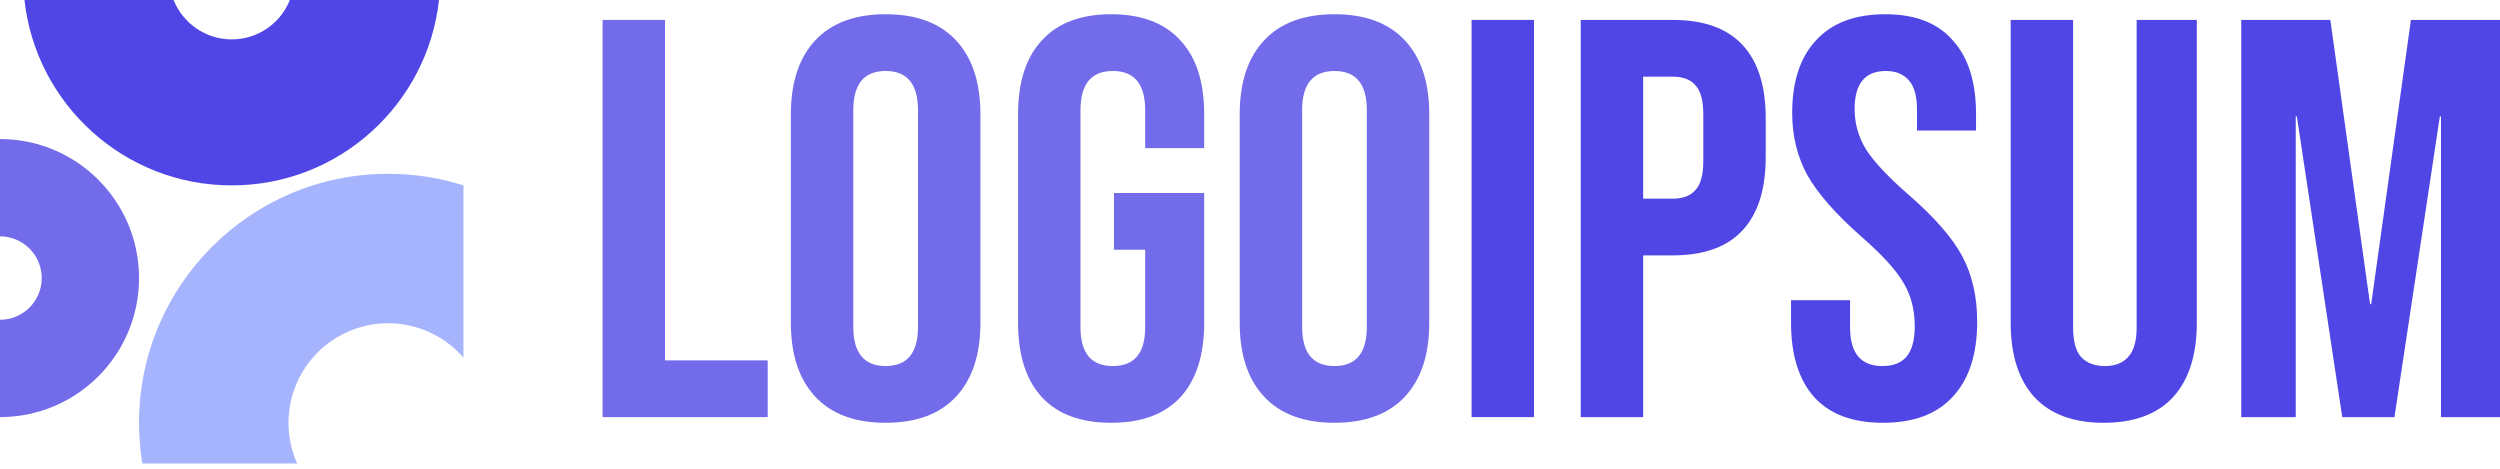
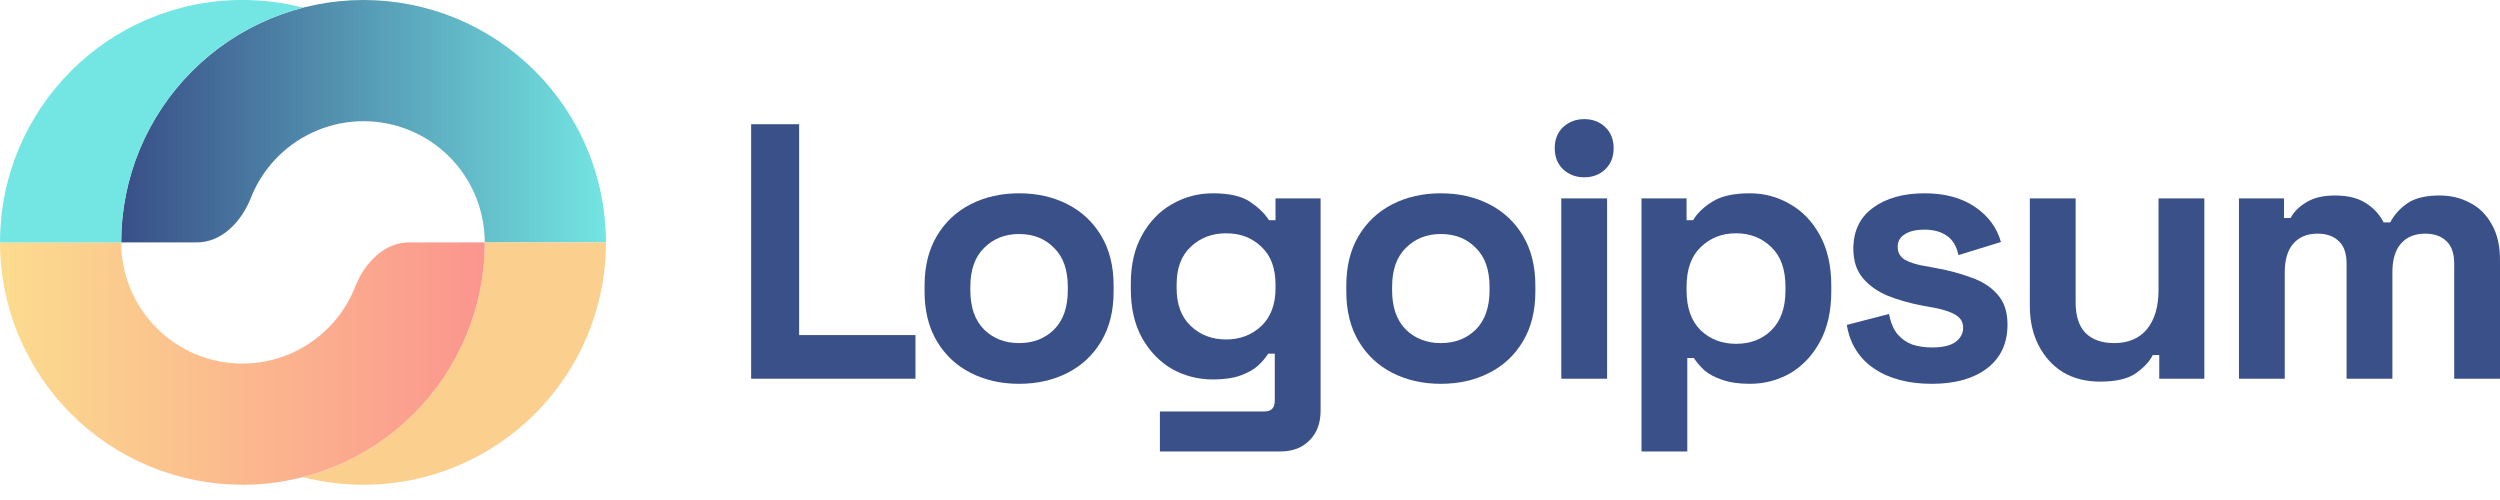
- <svg xmlns="http://www.w3.org/2000/svg" id="logo-43" width="160" height="30" viewBox="0 0 160 30" fill="none">
-   <path d="M38.566 1.275H42.56V23.064H49.133V26.695H38.566V1.275Z" fill="#726BEA" class="ccompli1" />
-   <path d="M56.681 27.058C54.72 27.058 53.219 26.502 52.178 25.388C51.137 24.274 50.617 22.701 50.617 20.667V7.303C50.617 5.269 51.137 3.696 52.178 2.582C53.219 1.468 54.72 0.911 56.681 0.911C58.642 0.911 60.143 1.468 61.184 2.582C62.225 3.696 62.746 5.269 62.746 7.303V20.667C62.746 22.701 62.225 24.274 61.184 25.388C60.143 26.502 58.642 27.058 56.681 27.058ZM56.681 23.427C58.061 23.427 58.751 22.592 58.751 20.921V7.049C58.751 5.378 58.061 4.543 56.681 4.543C55.301 4.543 54.611 5.378 54.611 7.049V20.921C54.611 22.592 55.301 23.427 56.681 23.427Z" fill="#726BEA" class="ccompli1" />
-   <path d="M71.112 27.058C69.176 27.058 67.699 26.514 66.682 25.424C65.665 24.311 65.157 22.725 65.157 20.667V7.303C65.157 5.245 65.665 3.671 66.682 2.582C67.699 1.468 69.176 0.911 71.112 0.911C73.049 0.911 74.526 1.468 75.543 2.582C76.56 3.671 77.068 5.245 77.068 7.303V9.482H73.291V7.049C73.291 5.378 72.601 4.543 71.221 4.543C69.841 4.543 69.151 5.378 69.151 7.049V20.957C69.151 22.604 69.841 23.427 71.221 23.427C72.601 23.427 73.291 22.604 73.291 20.957V15.982H71.294V12.351H77.068V20.667C77.068 22.725 76.56 24.311 75.543 25.424C74.526 26.514 73.049 27.058 71.112 27.058Z" fill="#726BEA" class="ccompli1" />
-   <path d="M85.407 27.058C83.446 27.058 81.945 26.502 80.904 25.388C79.863 24.274 79.342 22.701 79.342 20.667V7.303C79.342 5.269 79.863 3.696 80.904 2.582C81.945 1.468 83.446 0.911 85.407 0.911C87.368 0.911 88.869 1.468 89.91 2.582C90.951 3.696 91.472 5.269 91.472 7.303V20.667C91.472 22.701 90.951 24.274 89.91 25.388C88.869 26.502 87.368 27.058 85.407 27.058ZM85.407 23.427C86.787 23.427 87.477 22.592 87.477 20.921V7.049C87.477 5.378 86.787 4.543 85.407 4.543C84.027 4.543 83.337 5.378 83.337 7.049V20.921C83.337 22.592 84.027 23.427 85.407 23.427Z" fill="#726BEA" class="ccompli1" />
-   <path d="M94.181 1.275H98.175V26.695H94.181V1.275Z" fill="#4F46E5" class="ccustom" />
-   <path d="M101.167 1.275H107.05C109.035 1.275 110.524 1.807 111.517 2.873C112.51 3.938 113.006 5.499 113.006 7.557V10.063C113.006 12.121 112.51 13.682 111.517 14.748C110.524 15.813 109.035 16.345 107.05 16.345H105.162V26.695H101.167V1.275ZM107.05 12.714C107.704 12.714 108.188 12.532 108.503 12.169C108.842 11.806 109.011 11.189 109.011 10.317V7.303C109.011 6.431 108.842 5.814 108.503 5.451C108.188 5.088 107.704 4.906 107.05 4.906H105.162V12.714H107.05Z" fill="#4F46E5" class="ccustom" />
-   <path d="M120.51 27.058C118.574 27.058 117.109 26.514 116.116 25.424C115.124 24.311 114.627 22.725 114.627 20.667V19.214H118.404V20.957C118.404 22.604 119.094 23.427 120.474 23.427C121.152 23.427 121.66 23.233 121.999 22.846C122.362 22.434 122.544 21.781 122.544 20.885C122.544 19.82 122.302 18.887 121.818 18.089C121.334 17.265 120.438 16.285 119.13 15.147C117.484 13.694 116.334 12.387 115.68 11.225C115.027 10.039 114.7 8.707 114.7 7.23C114.7 5.221 115.208 3.671 116.225 2.582C117.242 1.468 118.719 0.911 120.656 0.911C122.568 0.911 124.009 1.468 124.977 2.582C125.97 3.671 126.466 5.245 126.466 7.303V8.356H122.689V7.049C122.689 6.177 122.52 5.548 122.181 5.16C121.842 4.749 121.346 4.543 120.692 4.543C119.36 4.543 118.695 5.354 118.695 6.976C118.695 7.896 118.937 8.756 119.421 9.555C119.929 10.353 120.837 11.322 122.145 12.46C123.815 13.912 124.965 15.232 125.595 16.418C126.224 17.604 126.539 18.996 126.539 20.594C126.539 22.676 126.018 24.274 124.977 25.388C123.96 26.502 122.471 27.058 120.51 27.058Z" fill="#4F46E5" class="ccustom" />
-   <path d="M134.64 27.058C132.703 27.058 131.226 26.514 130.209 25.424C129.192 24.311 128.684 22.725 128.684 20.667V1.275H132.679V20.957C132.679 21.829 132.848 22.459 133.187 22.846C133.55 23.233 134.059 23.427 134.712 23.427C135.366 23.427 135.862 23.233 136.201 22.846C136.564 22.459 136.746 21.829 136.746 20.957V1.275H140.595V20.667C140.595 22.725 140.087 24.311 139.07 25.424C138.053 26.514 136.576 27.058 134.64 27.058Z" fill="#4F46E5" class="ccustom" />
-   <path d="M143.44 1.275H149.142L151.684 19.468H151.756L154.299 1.275H160V26.695H156.223V7.448H156.151L153.245 26.695H149.904L146.999 7.448H146.927V26.695H143.44V1.275Z" fill="#4F46E5" class="ccustom" />
-   <path d="M0 26.695C4.914 26.695 8.898 22.711 8.898 17.797C8.898 12.882 4.914 8.898 0 8.898V15.127C1.474 15.127 2.67 16.323 2.67 17.797C2.67 19.271 1.474 20.466 0 20.466V26.695Z" fill="#726BEA" class="ccompli1" />
-   <path d="M29.661 11.865C28.141 11.383 26.521 11.123 24.841 11.123C16.036 11.123 8.898 18.261 8.898 27.066C8.898 27.95 8.97 28.817 9.109 29.661H19.015C18.661 28.869 18.464 27.99 18.464 27.066C18.464 23.544 21.319 20.689 24.841 20.689C26.766 20.689 28.492 21.542 29.661 22.89V11.865Z" fill="#A5B4FC" class="ccompli2" />
-   <path d="M1.565 0C2.302 6.674 7.96 11.865 14.831 11.865C21.701 11.865 27.359 6.674 28.097 0H18.551C17.962 1.477 16.518 2.521 14.831 2.521C13.143 2.521 11.699 1.477 11.11 0H1.565Z" fill="#4F46E5" class="ccustom" />
+ <svg xmlns="http://www.w3.org/2000/svg" id="logo-45" class="gradient" width="160" height="32" viewBox="0 0 160 32" fill="none">
+   <path d="M48.073 24.238V7.95H51.144V21.446H58.59V24.238H48.073Z" fill="#3A5088" class="cneutral" />
+   <path d="M65.222 24.564C64.074 24.564 63.042 24.331 62.127 23.866C61.212 23.401 60.49 22.726 59.963 21.841C59.435 20.957 59.172 19.895 59.172 18.654V18.281C59.172 17.04 59.435 15.978 59.963 15.094C60.49 14.209 61.212 13.535 62.127 13.069C63.042 12.604 64.074 12.371 65.222 12.371C66.369 12.371 67.401 12.604 68.316 13.069C69.231 13.535 69.953 14.209 70.48 15.094C71.008 15.978 71.271 17.04 71.271 18.281V18.654C71.271 19.895 71.008 20.957 70.48 21.841C69.953 22.726 69.231 23.401 68.316 23.866C67.401 24.331 66.369 24.564 65.222 24.564ZM65.222 21.958C66.121 21.958 66.866 21.671 67.455 21.097C68.045 20.507 68.34 19.67 68.34 18.584V18.351C68.34 17.265 68.045 16.435 67.455 15.861C66.881 15.272 66.137 14.977 65.222 14.977C64.322 14.977 63.577 15.272 62.988 15.861C62.398 16.435 62.103 17.265 62.103 18.351V18.584C62.103 19.67 62.398 20.507 62.988 21.097C63.577 21.671 64.322 21.958 65.222 21.958Z" fill="#3A5088" class="cneutral" />
+   <path d="M72.372 18.514V18.142C72.372 16.932 72.612 15.9 73.093 15.047C73.574 14.178 74.21 13.519 75.001 13.069C75.808 12.604 76.684 12.371 77.631 12.371C78.686 12.371 79.484 12.557 80.027 12.93C80.57 13.302 80.966 13.69 81.214 14.093H81.633V12.697H84.518V26.286C84.518 27.077 84.285 27.705 83.82 28.171C83.355 28.651 82.734 28.892 81.959 28.892H74.234V26.332H80.935C81.369 26.332 81.586 26.1 81.586 25.634V22.633H81.168C81.012 22.881 80.795 23.137 80.516 23.401C80.237 23.649 79.865 23.858 79.399 24.029C78.934 24.199 78.344 24.285 77.631 24.285C76.684 24.285 75.808 24.06 75.001 23.61C74.21 23.145 73.574 22.485 73.093 21.632C72.612 20.763 72.372 19.724 72.372 18.514ZM78.468 21.725C79.368 21.725 80.12 21.438 80.725 20.864C81.33 20.29 81.633 19.484 81.633 18.444V18.212C81.633 17.157 81.33 16.35 80.725 15.792C80.136 15.218 79.384 14.931 78.468 14.931C77.569 14.931 76.816 15.218 76.211 15.792C75.606 16.35 75.304 17.157 75.304 18.212V18.444C75.304 19.484 75.606 20.29 76.211 20.864C76.816 21.438 77.569 21.725 78.468 21.725Z" fill="#3A5088" class="cneutral" />
+   <path d="M92.213 24.564C91.065 24.564 90.034 24.331 89.118 23.866C88.203 23.401 87.482 22.726 86.954 21.841C86.427 20.957 86.163 19.895 86.163 18.654V18.281C86.163 17.04 86.427 15.978 86.954 15.094C87.482 14.209 88.203 13.535 89.118 13.069C90.034 12.604 91.065 12.371 92.213 12.371C93.361 12.371 94.392 12.604 95.308 13.069C96.223 13.535 96.944 14.209 97.472 15.094C97.999 15.978 98.263 17.04 98.263 18.281V18.654C98.263 19.895 97.999 20.957 97.472 21.841C96.944 22.726 96.223 23.401 95.308 23.866C94.392 24.331 93.361 24.564 92.213 24.564ZM92.213 21.958C93.113 21.958 93.857 21.671 94.447 21.097C95.036 20.507 95.331 19.67 95.331 18.584V18.351C95.331 17.265 95.036 16.435 94.447 15.861C93.873 15.272 93.128 14.977 92.213 14.977C91.313 14.977 90.569 15.272 89.979 15.861C89.39 16.435 89.095 17.265 89.095 18.351V18.584C89.095 19.67 89.39 20.507 89.979 21.097C90.569 21.671 91.313 21.958 92.213 21.958Z" fill="#3A5088" class="cneutral" />
+   <path d="M99.922 24.238V12.697H102.854V24.238H99.922ZM101.388 11.347C100.86 11.347 100.411 11.177 100.038 10.835C99.681 10.494 99.503 10.044 99.503 9.486C99.503 8.927 99.681 8.478 100.038 8.136C100.411 7.795 100.86 7.624 101.388 7.624C101.931 7.624 102.381 7.795 102.737 8.136C103.094 8.478 103.273 8.927 103.273 9.486C103.273 10.044 103.094 10.494 102.737 10.835C102.381 11.177 101.931 11.347 101.388 11.347Z" fill="#3A5088" class="cneutral" />
+   <path d="M105.056 28.892V12.697H107.941V14.093H108.36C108.623 13.643 109.034 13.248 109.593 12.906C110.151 12.55 110.95 12.371 111.99 12.371C112.92 12.371 113.781 12.604 114.572 13.069C115.364 13.519 116 14.186 116.48 15.07C116.961 15.954 117.202 17.025 117.202 18.281V18.654C117.202 19.91 116.961 20.98 116.48 21.865C116 22.749 115.364 23.424 114.572 23.889C113.781 24.339 112.92 24.564 111.99 24.564C111.292 24.564 110.702 24.479 110.221 24.308C109.756 24.153 109.376 23.951 109.081 23.703C108.802 23.439 108.577 23.175 108.406 22.912H107.987V28.892H105.056ZM111.105 22.004C112.021 22.004 112.773 21.717 113.362 21.143C113.967 20.554 114.27 19.701 114.27 18.584V18.351C114.27 17.234 113.967 16.389 113.362 15.815C112.757 15.225 112.005 14.931 111.105 14.931C110.206 14.931 109.453 15.225 108.848 15.815C108.243 16.389 107.941 17.234 107.941 18.351V18.584C107.941 19.701 108.243 20.554 108.848 21.143C109.453 21.717 110.206 22.004 111.105 22.004Z" fill="#3A5088" class="cneutral" />
+   <path d="M123.64 24.564C122.135 24.564 120.902 24.238 119.94 23.587C118.979 22.935 118.397 22.004 118.195 20.794L120.894 20.096C121.003 20.639 121.181 21.066 121.43 21.376C121.693 21.686 122.011 21.911 122.384 22.051C122.771 22.175 123.19 22.237 123.64 22.237C124.323 22.237 124.827 22.121 125.152 21.888C125.478 21.64 125.641 21.337 125.641 20.98C125.641 20.624 125.486 20.352 125.176 20.166C124.865 19.965 124.369 19.802 123.687 19.677L123.035 19.561C122.228 19.406 121.492 19.197 120.825 18.933C120.157 18.654 119.622 18.274 119.219 17.793C118.816 17.312 118.614 16.691 118.614 15.931C118.614 14.783 119.033 13.907 119.871 13.302C120.708 12.681 121.81 12.371 123.175 12.371C124.462 12.371 125.533 12.658 126.386 13.232C127.239 13.806 127.797 14.558 128.061 15.489L125.339 16.327C125.215 15.737 124.959 15.319 124.571 15.07C124.198 14.822 123.733 14.698 123.175 14.698C122.616 14.698 122.19 14.799 121.895 15.001C121.6 15.187 121.453 15.45 121.453 15.792C121.453 16.164 121.608 16.443 121.918 16.629C122.228 16.8 122.647 16.932 123.175 17.025L123.826 17.141C124.695 17.296 125.478 17.506 126.176 17.77C126.89 18.018 127.448 18.382 127.852 18.863C128.27 19.328 128.48 19.965 128.48 20.771C128.48 21.981 128.038 22.92 127.154 23.587C126.285 24.238 125.114 24.564 123.64 24.564Z" fill="#3A5088" class="cneutral" />
+   <path d="M134.4 24.424C133.5 24.424 132.709 24.223 132.026 23.819C131.359 23.401 130.84 22.826 130.467 22.097C130.095 21.368 129.909 20.531 129.909 19.584V12.697H132.841V19.352C132.841 20.22 133.05 20.872 133.469 21.306C133.903 21.741 134.516 21.958 135.307 21.958C136.207 21.958 136.905 21.663 137.401 21.074C137.898 20.469 138.146 19.631 138.146 18.561V12.697H141.078V24.238H138.192V22.726H137.774C137.588 23.113 137.238 23.494 136.727 23.866C136.215 24.238 135.439 24.424 134.4 24.424Z" fill="#3A5088" class="cneutral" />
+   <path d="M143.293 24.238V12.697H146.178V13.953H146.597C146.799 13.566 147.133 13.232 147.598 12.953C148.063 12.658 148.676 12.511 149.436 12.511C150.258 12.511 150.918 12.674 151.414 12.999C151.91 13.31 152.29 13.721 152.554 14.233H152.973C153.237 13.736 153.609 13.325 154.09 12.999C154.571 12.674 155.253 12.511 156.137 12.511C156.851 12.511 157.495 12.666 158.069 12.976C158.658 13.271 159.124 13.729 159.465 14.349C159.822 14.954 160 15.722 160 16.653V24.238H157.068V16.862C157.068 16.226 156.905 15.753 156.58 15.443C156.254 15.117 155.796 14.954 155.207 14.954C154.54 14.954 154.02 15.171 153.648 15.605C153.291 16.024 153.113 16.629 153.113 17.42V24.238H150.181V16.862C150.181 16.226 150.018 15.753 149.692 15.443C149.366 15.117 148.909 14.954 148.319 14.954C147.652 14.954 147.132 15.171 146.76 15.605C146.403 16.024 146.225 16.629 146.225 17.42V24.238H143.293Z" fill="#3A5088" class="cneutral" />
+   <path d="M38.781 15.513C38.781 11.399 37.147 7.453 34.237 4.544C31.328 1.634 27.382 5.39515e-07 23.268 0C19.154 -5.39514e-07 15.208 1.634 12.299 4.544C9.39 7.453 7.756 11.399 7.756 15.513L12.603 15.513C14.21 15.513 15.463 14.166 16.051 12.672C16.437 11.69 17.023 10.788 17.784 10.028C19.238 8.574 21.211 7.756 23.268 7.756C25.325 7.756 27.298 8.574 28.753 10.028C30.207 11.483 31.024 13.456 31.024 15.513H38.781Z" fill="url(#paint0_linear_1422_656)" />
+   <path d="M29.845 21.449C30.624 19.567 31.025 17.55 31.025 15.513H38.781C38.781 24.08 31.836 31.025 23.268 31.025C21.927 31.025 20.625 30.855 19.383 30.535C20.085 30.354 20.776 30.123 21.449 29.845C23.331 29.065 25.041 27.922 26.482 26.482C27.922 25.041 29.065 23.331 29.845 21.449Z" fill="#FBCF8E" class="ccompli1" />
+   <path d="M0 15.513C-2.91433e-07 17.55 0.401 19.567 1.181 21.449C1.96 23.331 3.103 25.041 4.544 26.482C5.984 27.922 7.694 29.065 9.576 29.845C11.458 30.624 13.476 31.025 15.513 31.025C17.55 31.025 19.567 30.624 21.449 29.845C23.331 29.065 25.041 27.922 26.482 26.482C27.922 25.041 29.065 23.331 29.845 21.449C30.624 19.567 31.025 17.55 31.025 15.513L26.178 15.513C24.571 15.513 23.318 16.859 22.73 18.354C22.713 18.396 22.696 18.439 22.679 18.481C22.289 19.422 21.718 20.277 20.997 20.997C20.277 21.717 19.422 22.289 18.481 22.679C17.54 23.068 16.531 23.269 15.513 23.269C14.494 23.269 13.486 23.068 12.544 22.679C11.603 22.289 10.748 21.717 10.028 20.997C9.308 20.277 8.737 19.422 8.347 18.481C7.957 17.54 7.756 16.531 7.756 15.513L0 15.513Z" fill="url(#paint1_linear_1422_656)" />
+   <path d="M0.002 15.513C0.002 6.945 6.947 0 15.514 0C16.856 0 18.157 0.17 19.399 0.49C16.735 1.177 14.277 2.565 12.299 4.544C9.39 7.453 7.756 11.399 7.756 15.513H0.002Z" fill="#73E5E2" class="ccustom" />
+   <defs>
+     <linearGradient id="paint0_linear_1422_656" x1="38.781" y1="7.756" x2="7.756" y2="7.756" gradientUnits="userSpaceOnUse">
+       <stop class="ccustom" stop-color="#73E5E2" />
+       <stop class="ccompli1" offset="1" stop-color="#394F87" />
+     </linearGradient>
+     <linearGradient id="paint1_linear_1422_656" x1="1.01712e-06" y1="23.269" x2="31.025" y2="23.269" gradientUnits="userSpaceOnUse">
+       <stop class="ccompli1" stop-color="#FBDC8E" />
+       <stop class="ccompli2" offset="1" stop-color="#FB958E" />
+     </linearGradient>
+   </defs>
</svg>
